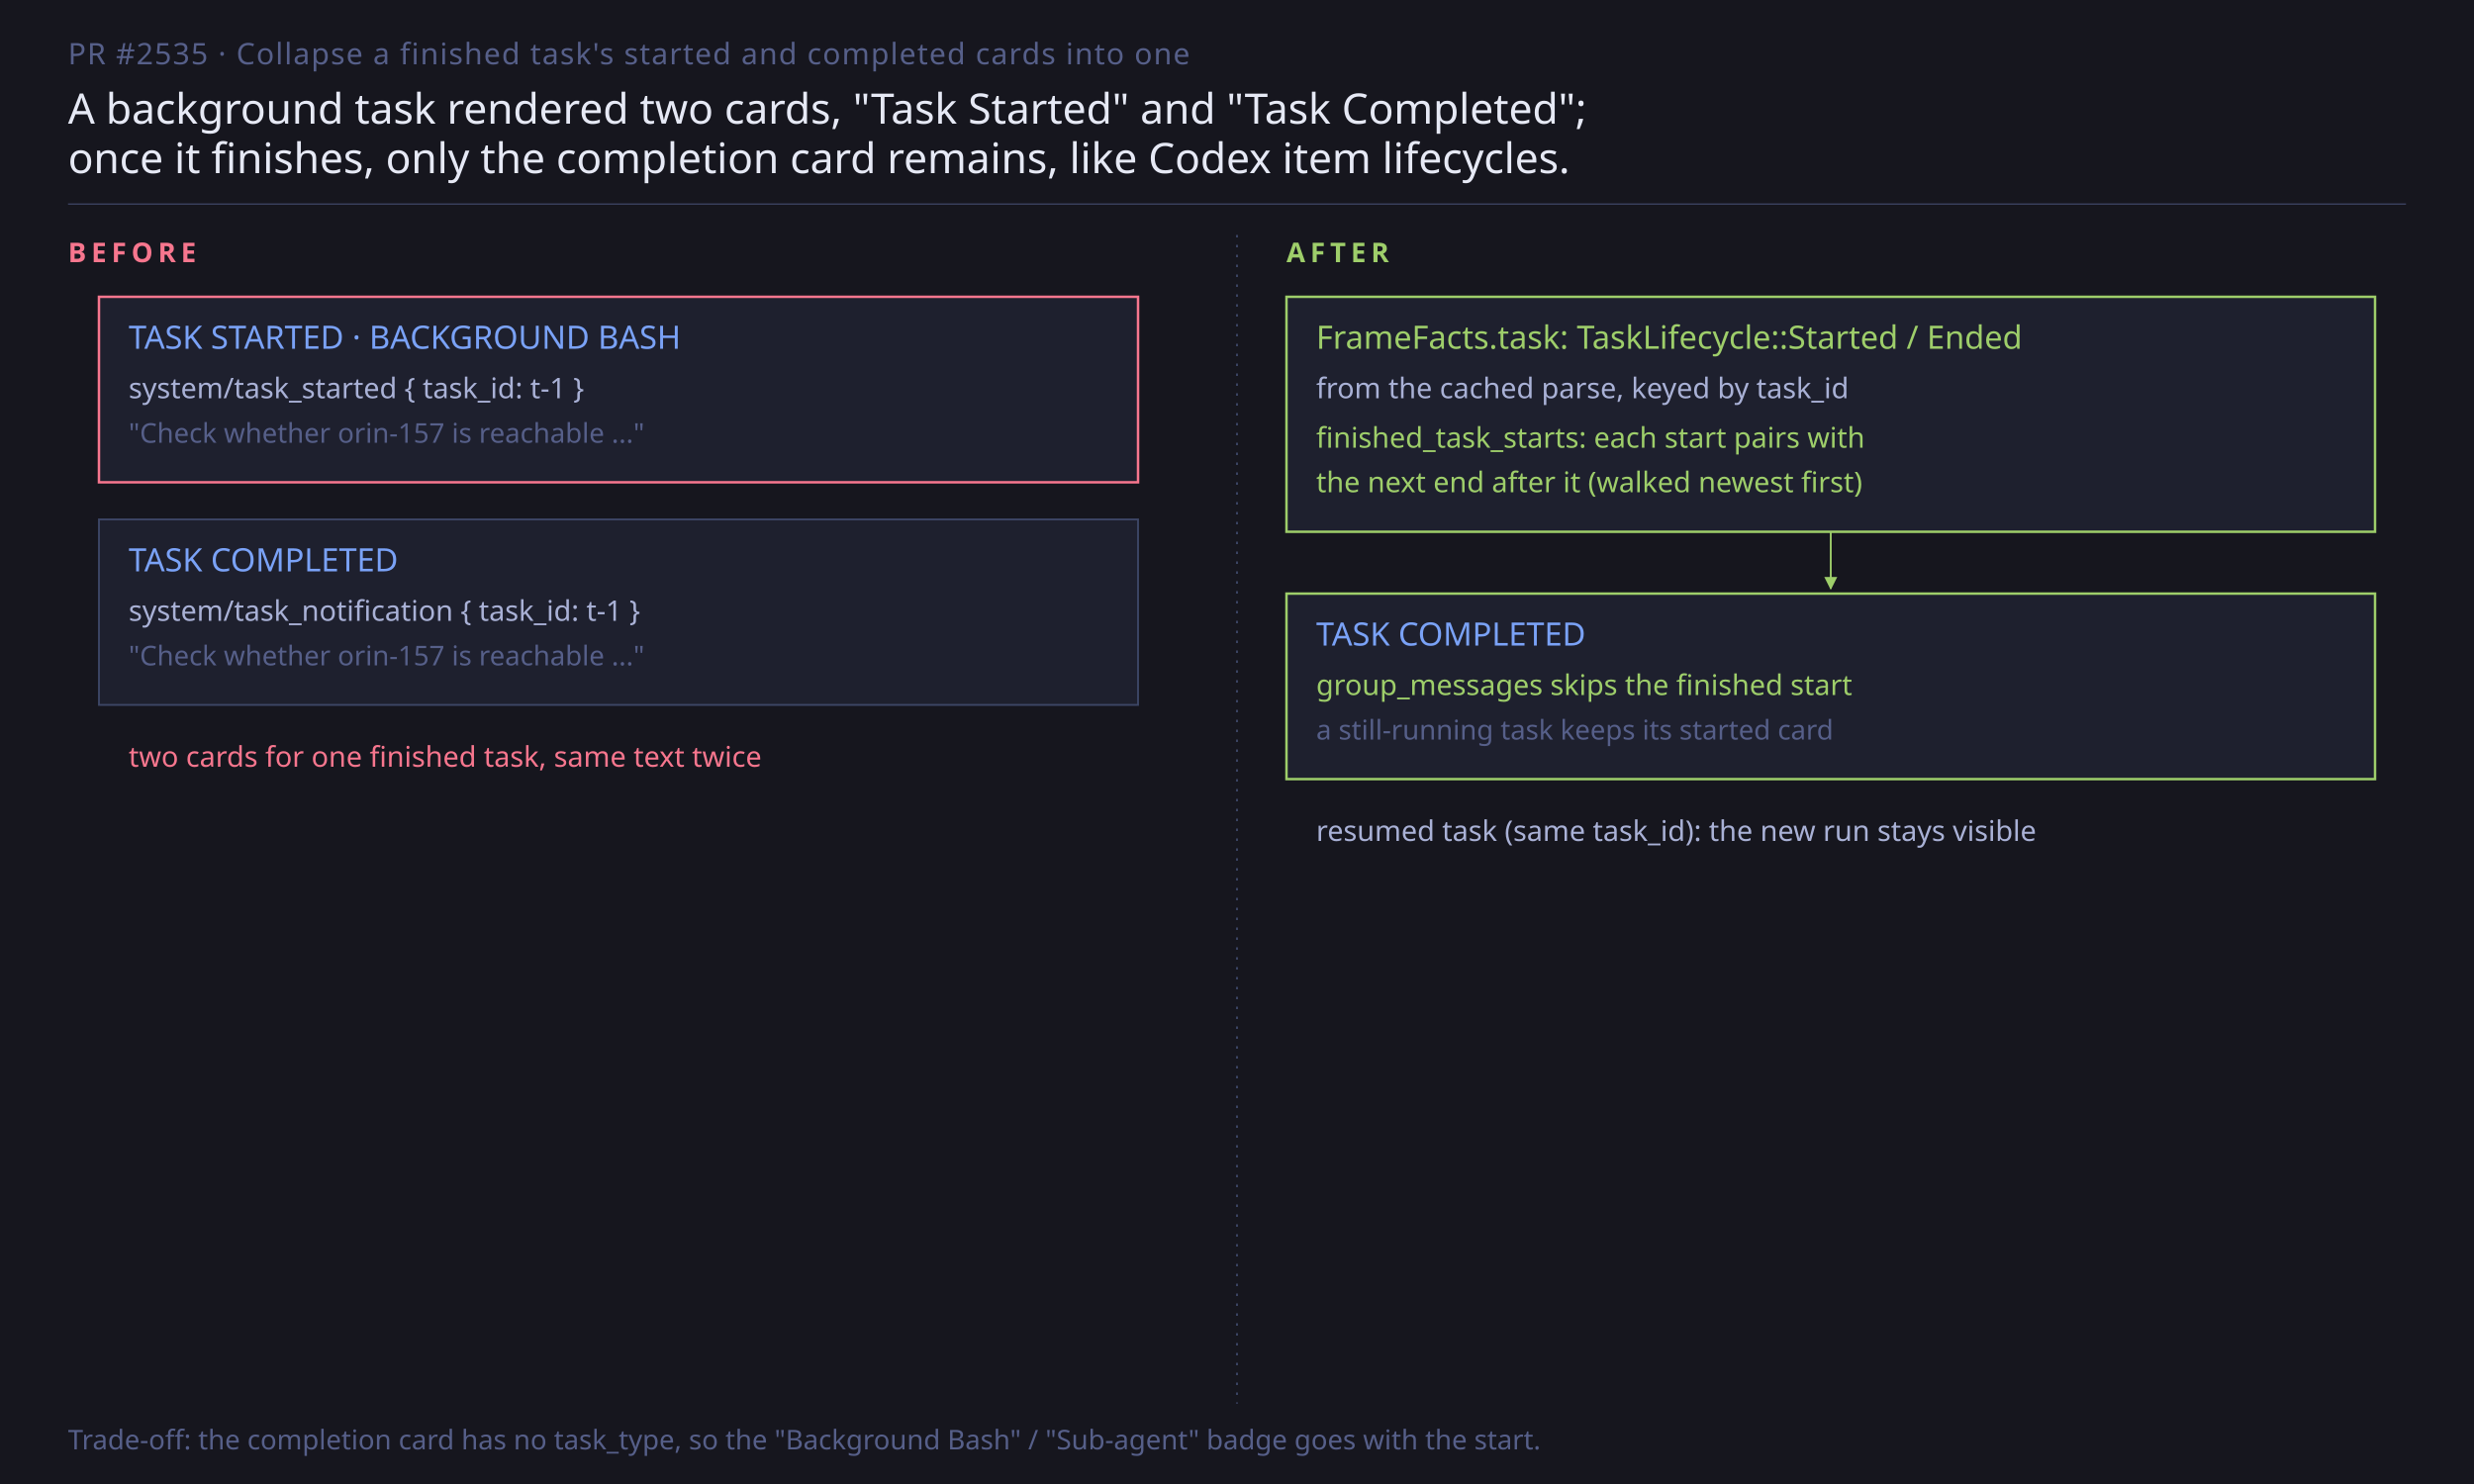
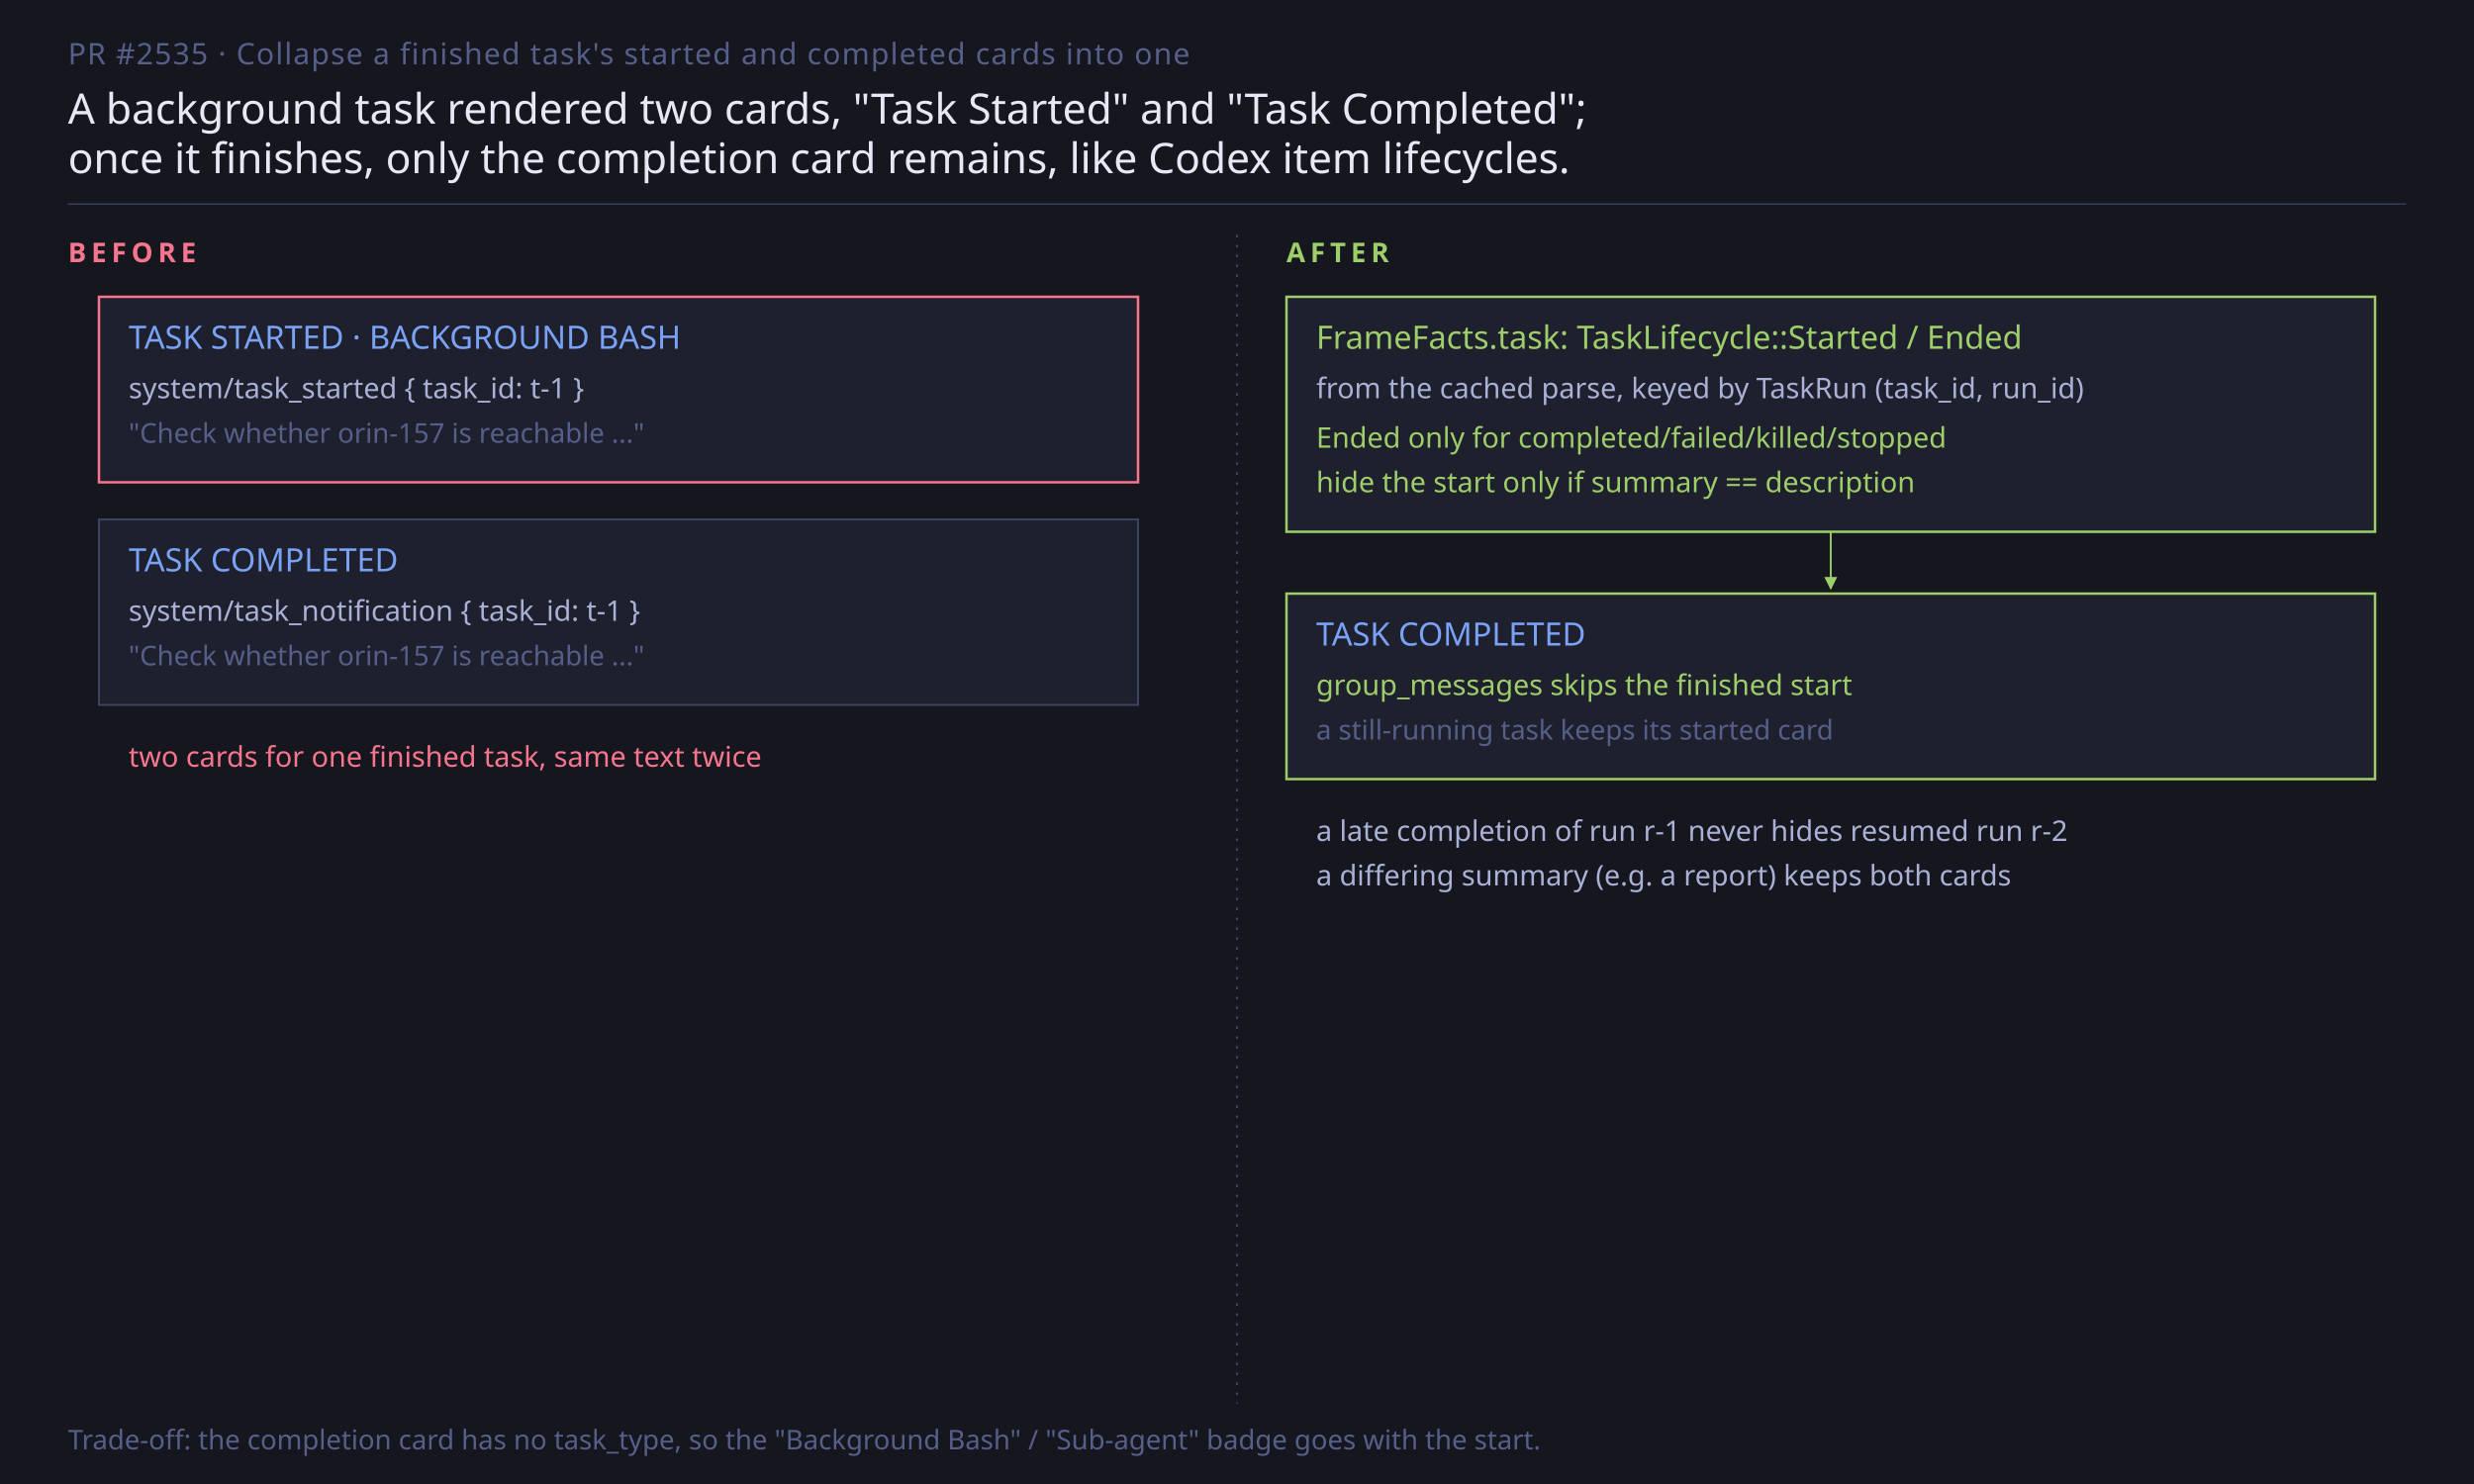
<svg xmlns="http://www.w3.org/2000/svg" viewBox="0 0 2000 1200" font-family="'Segoe UI', 'Noto Sans', 'DejaVu Sans', ui-sans-serif, system-ui, sans-serif">
  <rect x="0" y="0" width="2000" height="1200" fill="#16161e" />
  <defs>
    <marker id="arr-green" viewBox="0 0 10 10" refX="9" refY="5" markerWidth="7" markerHeight="7" orient="auto-start-reverse">
      <path d="M0,0 L10,5 L0,10 z" fill="#9ece6a" />
    </marker>
  </defs>
  <text x="55" y="52" font-size="24" letter-spacing="1" fill="#565f89">PR #2535 · Collapse a finished task's started and completed cards into one</text>
  <text x="55" y="100" font-size="34" fill="#e6e9f5">A background task rendered two cards, "Task Started" and "Task Completed";</text>
  <text x="55" y="140" font-size="34" fill="#e6e9f5">once it finishes, only the completion card remains, like Codex item lifecycles.</text>
  <line x1="55" y1="165" x2="1945" y2="165" stroke="#3d4666" stroke-width="1" />
  <text x="55" y="212" font-size="22" font-weight="700" letter-spacing="4" fill="#f7768e">BEFORE</text>
  <text x="1040" y="212" font-size="22" font-weight="700" letter-spacing="4" fill="#9ece6a">AFTER</text>
  <line x1="1000" y1="190" x2="1000" y2="1135" stroke="#3d4666" stroke-width="1.5" stroke-dasharray="2 6" />
  <g>
    <rect x="80" y="240" width="840" height="150" fill="#1e202e" stroke="#f7768e" stroke-width="2" />
    <text x="104" y="282" font-size="26" fill="#7aa2f7">TASK STARTED  ·  BACKGROUND BASH</text>
    <text x="104" y="322" font-size="23" fill="#a9b1d6">system/task_started { task_id: t-1 }</text>
    <text x="104" y="358" font-size="22" fill="#565f89">"Check whether orin-157 is reachable ..."</text>
  </g>
  <g>
    <rect x="80" y="420" width="840" height="150" fill="#1e202e" stroke="#3d4666" stroke-width="1.5" />
    <text x="104" y="462" font-size="26" fill="#7aa2f7">TASK COMPLETED</text>
    <text x="104" y="502" font-size="23" fill="#a9b1d6">system/task_notification { task_id: t-1 }</text>
    <text x="104" y="538" font-size="22" fill="#565f89">"Check whether orin-157 is reachable ..."</text>
  </g>
  <text x="104" y="620" font-size="23" fill="#f7768e">two cards for one finished task, same text twice</text>
  <g>
    <rect x="1040" y="240" width="880" height="190" fill="#1e202e" stroke="#9ece6a" stroke-width="2" />
    <text x="1064" y="282" font-size="26" fill="#9ece6a">FrameFacts.task: TaskLifecycle::Started / Ended</text>
-     <text x="1064" y="322" font-size="23" fill="#a9b1d6">from the cached parse, keyed by task_id</text>
-     <text x="1064" y="362" font-size="23" fill="#9ece6a">finished_task_starts: each start pairs with</text>
-     <text x="1064" y="398" font-size="23" fill="#9ece6a">the next end after it (walked newest first)</text>
+     <text x="1064" y="322" font-size="23" fill="#a9b1d6">from the cached parse, keyed by TaskRun (task_id, run_id)</text>
+     <text x="1064" y="362" font-size="23" fill="#9ece6a">Ended only for completed/failed/killed/stopped</text>
+     <text x="1064" y="398" font-size="23" fill="#9ece6a">hide the start only if summary == description</text>
  </g>
  <line x1="1480" y1="430" x2="1480" y2="476" stroke="#9ece6a" stroke-width="1.5" marker-end="url(#arr-green)" />
  <g>
    <rect x="1040" y="480" width="880" height="150" fill="#1e202e" stroke="#9ece6a" stroke-width="2" />
    <text x="1064" y="522" font-size="26" fill="#7aa2f7">TASK COMPLETED</text>
    <text x="1064" y="562" font-size="23" fill="#9ece6a">group_messages skips the finished start</text>
    <text x="1064" y="598" font-size="22" fill="#565f89">a still-running task keeps its started card</text>
  </g>
-   <text x="1064" y="680" font-size="23" fill="#a9b1d6">resumed task (same task_id): the new run stays visible</text>
+   <text x="1064" y="680" font-size="23" fill="#a9b1d6">a late completion of run r-1 never hides resumed run r-2</text>
+   <text x="1064" y="716" font-size="23" fill="#a9b1d6">a differing summary (e.g. a report) keeps both cards</text>
  <text x="55" y="1172" font-size="22" fill="#565f89">Trade-off: the completion card has no task_type, so the "Background Bash" / "Sub-agent" badge goes with the start.</text>
</svg>
